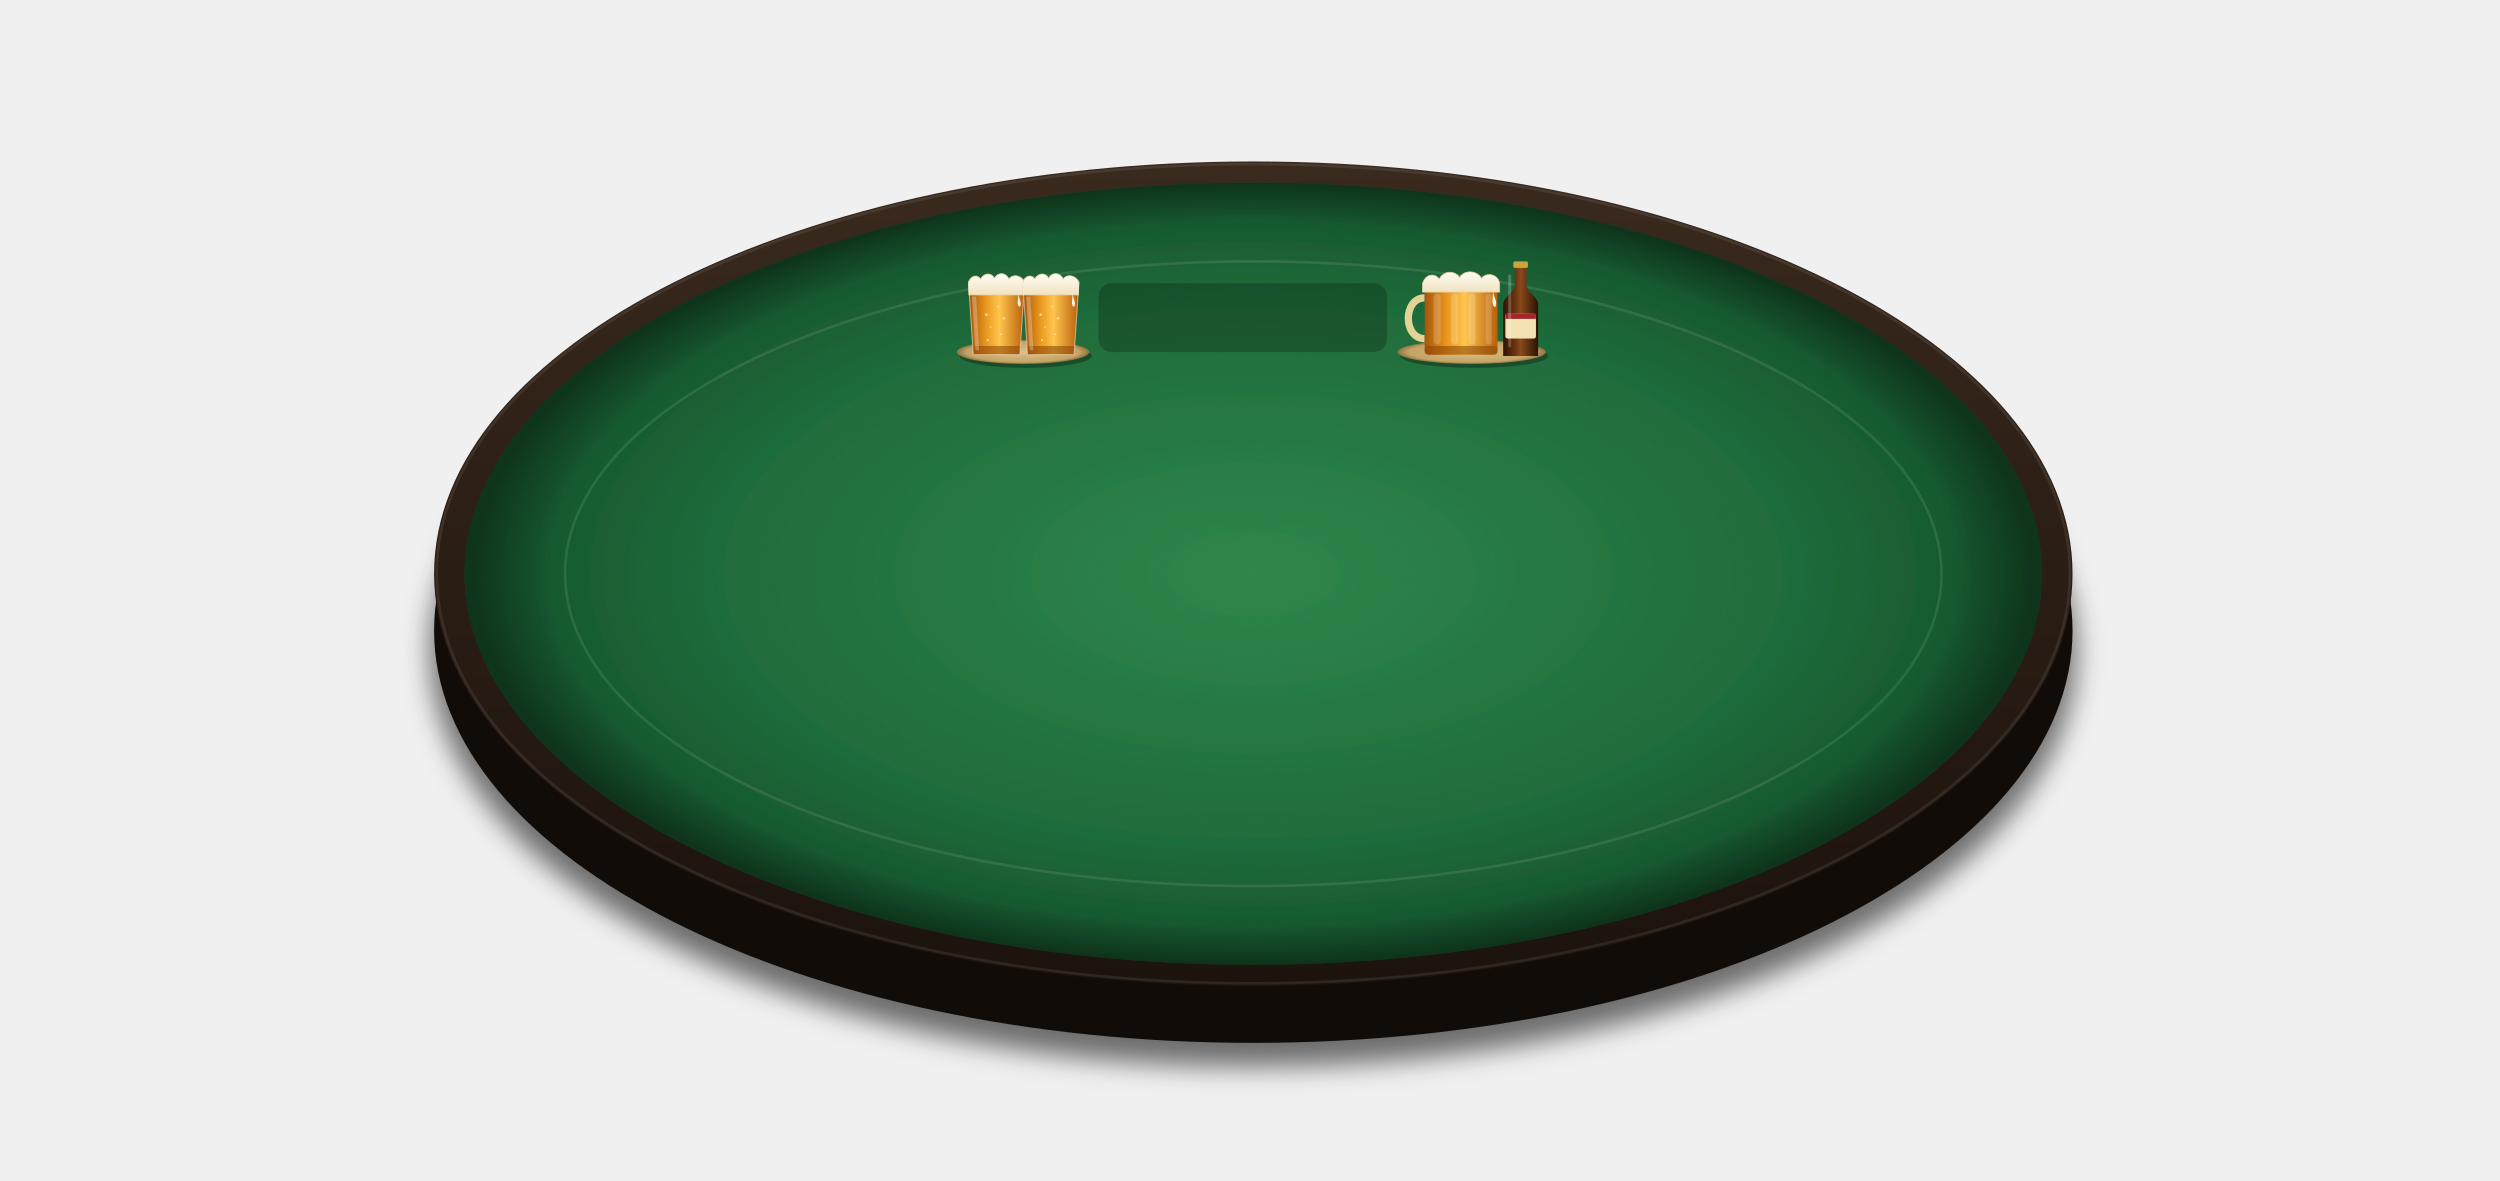
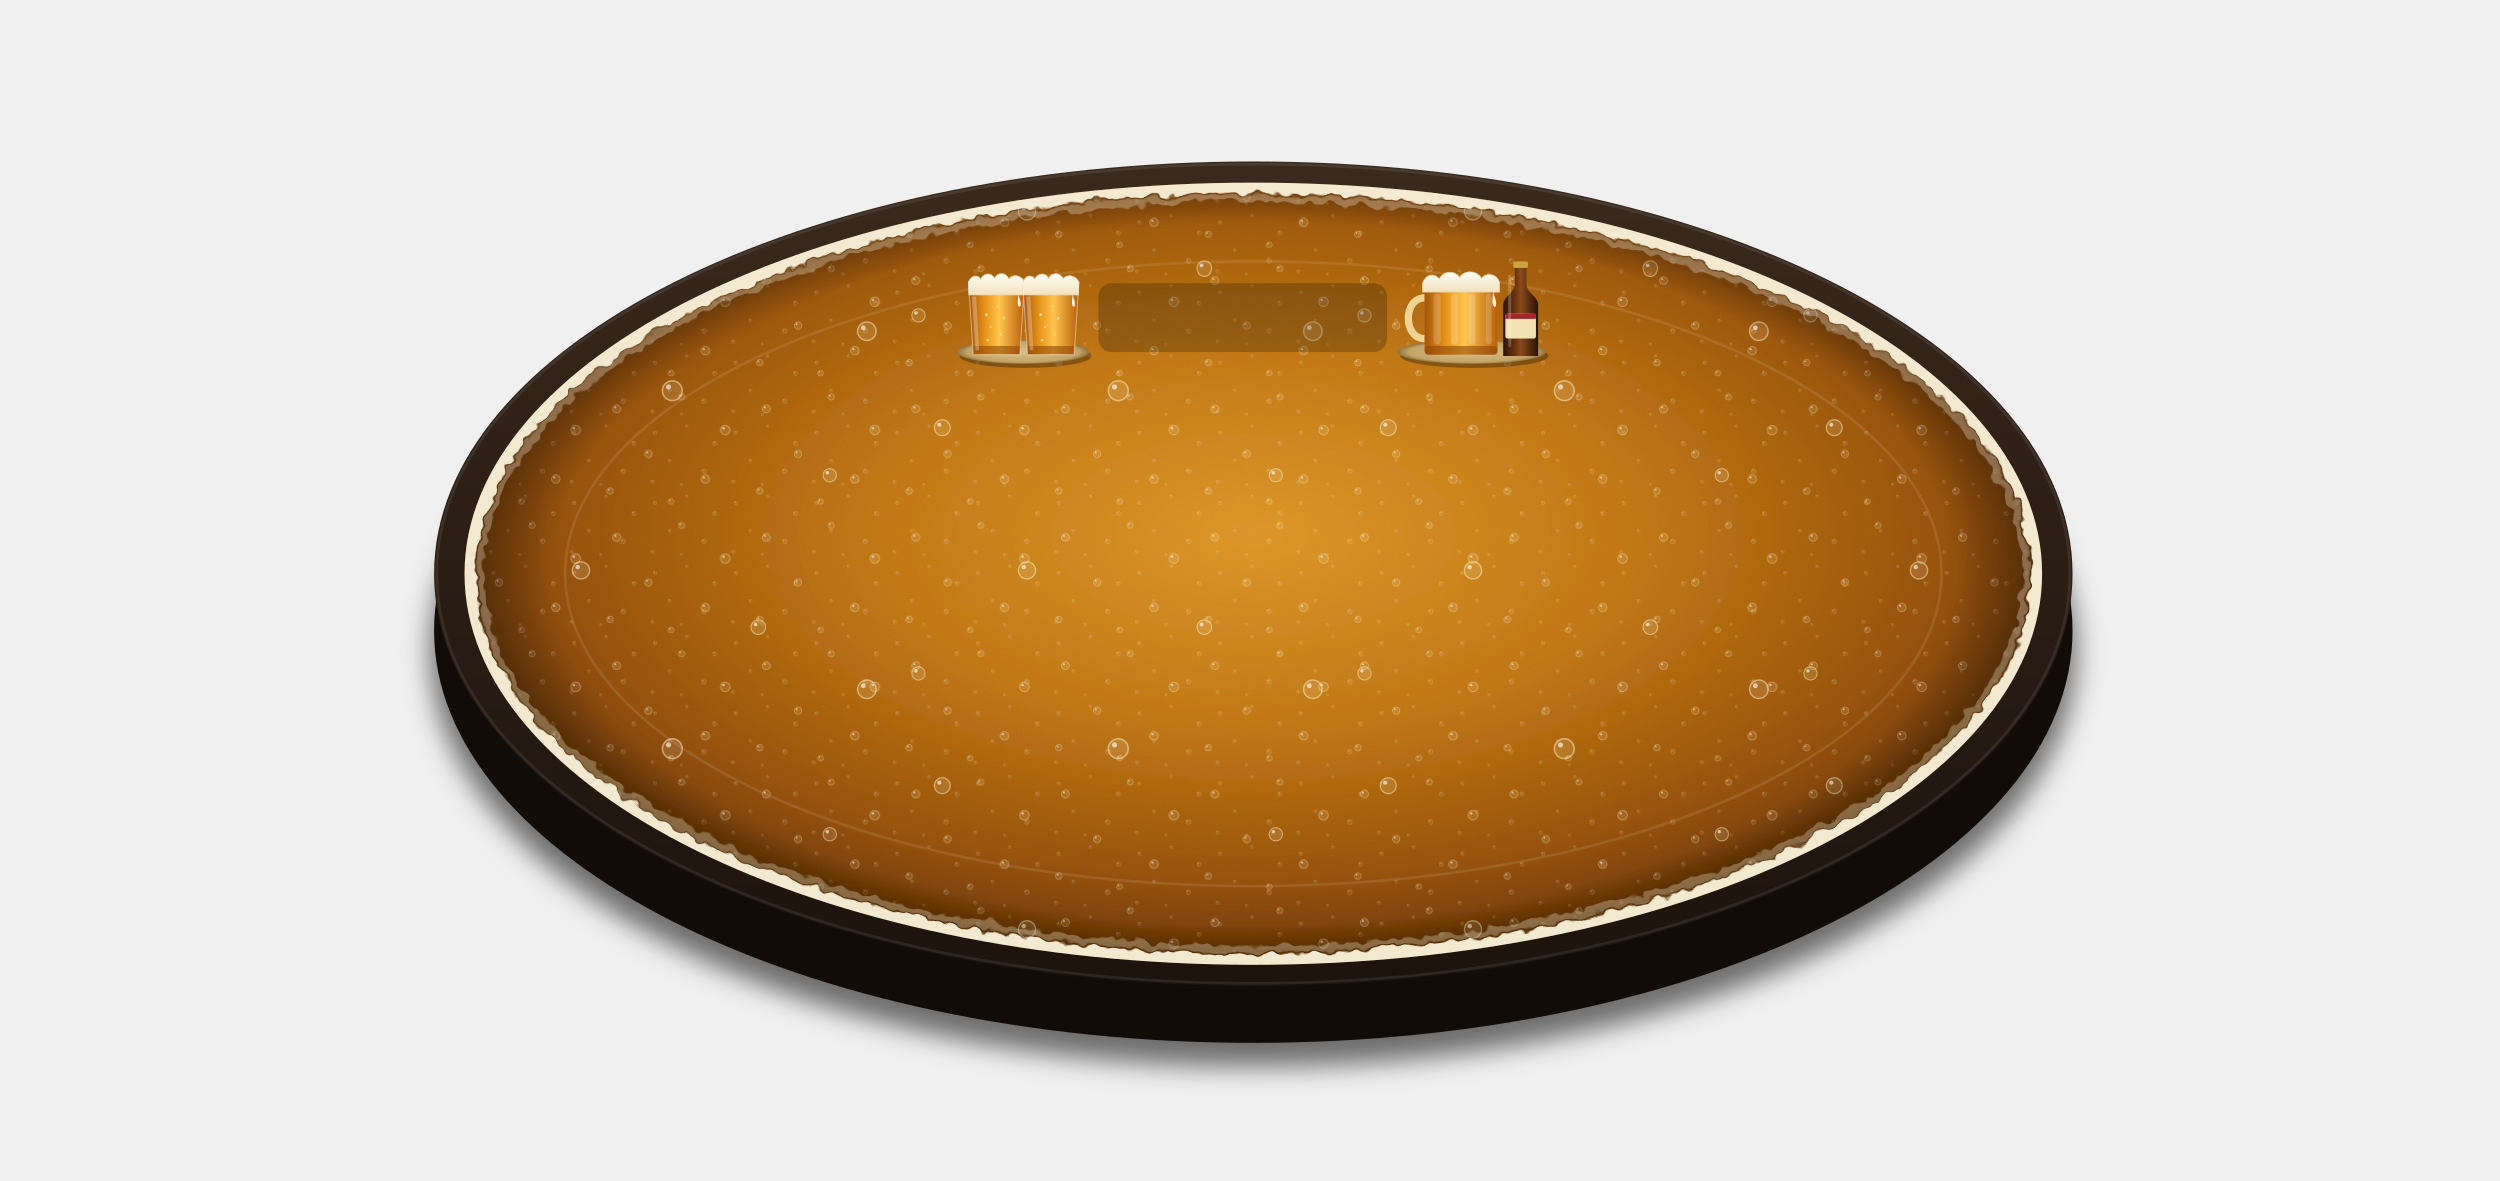
<svg xmlns="http://www.w3.org/2000/svg" xmlns:xlink="http://www.w3.org/1999/xlink" width="1889" height="892" viewBox="0 0 1889 892">
  <defs>
    <filter id="shadow" x="-10%" y="-10%" width="120%" height="130%">
      <feGaussianBlur stdDeviation="10" />
    </filter>
    <filter id="felt-texture" x="0" y="0" width="100%" height="100%">
      <feTurbulence type="fractalNoise" baseFrequency="0.9" numOctaves="2" seed="7" result="noise" />
      <feColorMatrix in="noise" type="matrix" values="0 0 0 0 0  0 0 0 0 0  0 0 0 0 0  0 0 0 0.09 0" result="grain" />
      <feComposite in="grain" in2="SourceGraphic" operator="in" result="grainClip" />
      <feMerge>
        <feMergeNode in="SourceGraphic" />
        <feMergeNode in="grainClip" />
      </feMerge>
    </filter>
-     <radialGradient id="felt" cx="0.5" cy="0.5" r="0.5">
-       <stop offset="0" stop-color="#2f8a4e" />
-       <stop offset="0.7" stop-color="#1f6e3c" />
-       <stop offset="1" stop-color="#14522b" />
+     <radialGradient id="felt" cx="0.5" cy="0.45" r="0.55">
+       <stop offset="0" stop-color="#e09a2a" />
+       <stop offset="0.45" stop-color="#c47a16" />
+       <stop offset="0.8" stop-color="#9b5509" />
+       <stop offset="1" stop-color="#6e3a05" />
    </radialGradient>
+     <clipPath id="felt-clip">
+       <ellipse cx="947" cy="433.5" rx="596" ry="295.5" />
+     </clipPath>
+     <g id="bub">
+       <circle r="1" fill="#fff2c8" fill-opacity="0.16" stroke="#fff2c8" stroke-opacity="0.6" stroke-width="0.16" />
+       <circle cx="-0.38" cy="-0.38" r="0.26" fill="#fff" fill-opacity="0.75" />
+     </g>
+     <pattern id="fizz" width="61" height="53" patternUnits="userSpaceOnUse">
+       <use xlink:href="#bub" transform="translate(7,9) scale(1.4)" />
+       <use xlink:href="#bub" transform="translate(31,4) scale(1.1)" />
+       <use xlink:href="#bub" transform="translate(52,17) scale(1.6)" />
+       <use xlink:href="#bub" transform="translate(18,30) scale(1.2)" />
+       <use xlink:href="#bub" transform="translate(44,38) scale(1.8)" />
+       <use xlink:href="#bub" transform="translate(5,46) scale(1.3)" />
+       <use xlink:href="#bub" transform="translate(27,48) scale(1)" />
+     </pattern>
+     <pattern id="bubbles" width="113" height="97" patternUnits="userSpaceOnUse">
+       <use xlink:href="#bub" transform="translate(14,18) scale(3)" />
+       <use xlink:href="#bub" transform="translate(63,9) scale(2.4)" />
+       <use xlink:href="#bub" transform="translate(96,34) scale(3.6)" />
+       <use xlink:href="#bub" transform="translate(38,52) scale(2.8)" />
+       <use xlink:href="#bub" transform="translate(81,71) scale(3.2)" />
+       <use xlink:href="#bub" transform="translate(9,80) scale(2.5)" />
+       <use xlink:href="#bub" transform="translate(55,88) scale(2.2)" />
+     </pattern>
+     <pattern id="big-bubbles" width="337" height="271" patternUnits="userSpaceOnUse">
+       <use xlink:href="#bub" transform="translate(38,52) scale(6)" />
+       <use xlink:href="#bub" transform="translate(171,24) scale(7.5)" />
+       <use xlink:href="#bub" transform="translate(290,88) scale(5)" />
+       <use xlink:href="#bub" transform="translate(102,160) scale(6.5)" />
+       <use xlink:href="#bub" transform="translate(236,203) scale(5.5)" />
+       <use xlink:href="#bub" transform="translate(20,238) scale(5)" />
+       <use xlink:href="#bub" transform="translate(318,250) scale(7)" />
+     </pattern>
+     <filter id="froth" x="-5%" y="-5%" width="110%" height="110%">
+       <feTurbulence type="fractalNoise" baseFrequency="0.09" numOctaves="2" seed="3" result="noise" />
+       <feDisplacementMap in="SourceGraphic" in2="noise" scale="10" xChannelSelector="R" yChannelSelector="G" />
+     </filter>
    <radialGradient id="felt-edge" cx="0.5" cy="0.5" r="0.5">
      <stop offset="0.9" stop-color="#000" stop-opacity="0" />
      <stop offset="1" stop-color="#000" stop-opacity="0.35" />
    </radialGradient>
    <linearGradient id="rail" x1="0" x2="0" y1="0" y2="1">
      <stop offset="0" stop-color="#3a2a1e" />
      <stop offset="0.5" stop-color="#2a1d14" />
      <stop offset="1" stop-color="#1c130d" />
    </linearGradient>
    <linearGradient id="beer" x1="0" x2="1" y1="0" y2="0">
      <stop offset="0" stop-color="#a8540a" />
      <stop offset="0.3" stop-color="#e8961c" />
      <stop offset="0.55" stop-color="#ffc54d" />
      <stop offset="1" stop-color="#b9600c" />
    </linearGradient>
    <linearGradient id="foam" x1="0" x2="0" y1="0" y2="1">
      <stop offset="0" stop-color="#fffdf6" />
      <stop offset="1" stop-color="#f1e2bf" />
    </linearGradient>
    <linearGradient id="bottle" x1="0" x2="1" y1="0" y2="0">
      <stop offset="0" stop-color="#2e1404" />
      <stop offset="0.35" stop-color="#6b3410" />
      <stop offset="0.5" stop-color="#8a4a1c" />
      <stop offset="1" stop-color="#2a1203" />
    </linearGradient>
    <radialGradient id="mat" cx="0.5" cy="0.5" r="0.5">
      <stop offset="0" stop-color="#d9c08a" />
      <stop offset="0.85" stop-color="#c4a466" />
      <stop offset="1" stop-color="#8f7442" />
    </radialGradient>
    <g id="pint">
      <path d="M-32,0 L-38,-84 L38,-84 L32,0 Z" fill="url(#beer)" />
      <path d="M-32,0 L-33,-12 L33,-12 L32,0 Z" fill="#8f4708" opacity="0.6" />
      <g fill="#fff1c4" opacity="0.75">
        <circle cx="-12" cy="-20" r="1.6" />
        <circle cx="-8" cy="-38" r="1.2" />
        <circle cx="-14" cy="-55" r="1.8" />
        <circle cx="6" cy="-28" r="1.3" />
        <circle cx="10" cy="-50" r="1.6" />
        <circle cx="2" cy="-66" r="1.2" />
      </g>
      <path d="M-38,-82 L-38.6,-100 C-34,-110 -26,-110 -22,-104 C-17,-113 -7,-113 -3,-105                C2,-114 13,-113 17,-104 C22,-111 33,-110 38.6,-100 L38,-82 Z" fill="url(#foam)" stroke="#e3cf9f" stroke-width="1" />
      <path d="M30,-84 C31,-76 34,-74 33,-68 C32,-64 29,-66 29,-72 Z" fill="#fbf2dc" />
      <path d="M-29,-6 L-34,-80 L-28,-80 L-24,-6 Z" fill="#fff" opacity="0.28" />
      <path d="M-32,0 L-38.6,-100 M38.6,-100 L32,0 L-32,0" fill="none" stroke="#fff" stroke-opacity="0.45" stroke-width="1.5" />
    </g>
    <g id="tankard">
      <path d="M-50,-78 C-80,-78 -80,-22 -50,-22" fill="none" stroke="#f6dfa0" stroke-opacity="0.9" stroke-width="10" />
      <rect x="-50" y="-90" width="100" height="90" rx="6" fill="url(#beer)" />
      <rect x="-50" y="-12" width="100" height="12" rx="4" fill="#8f4708" opacity="0.6" />
      <g fill="#fff" opacity="0.18">
        <rect x="-38" y="-84" width="10" height="70" rx="5" />
        <rect x="-14" y="-84" width="10" height="70" rx="5" />
        <rect x="10" y="-84" width="10" height="70" rx="5" />
        <rect x="34" y="-84" width="8" height="70" rx="4" />
      </g>
      <path d="M-53,-86 L-53,-98 C-48,-112 -36,-112 -30,-104 C-24,-116 -8,-116 -2,-106                C4,-117 22,-116 28,-105 C34,-113 50,-112 53,-98 L53,-86 Z" fill="url(#foam)" stroke="#e3cf9f" stroke-width="1" />
      <path d="M44,-88 C45,-78 49,-76 48,-68 C47,-63 43,-66 43,-74 Z" fill="#fbf2dc" />
    </g>
    <g id="bottle-shape">
      <path d="M-24,0 L-24,-70 C-24,-82 -9,-86 -8,-98 L-8,-122 L8,-122 L8,-98                C9,-86 24,-82 24,-70 L24,0 Z" fill="url(#bottle)" />
      <rect x="-10" y="-130" width="20" height="9" rx="2" fill="#c9a43c" />
      <rect x="-21" y="-58" width="42" height="34" rx="3" fill="#f3e2b3" />
      <rect x="-21" y="-58" width="42" height="7" fill="#a3262a" />
      <rect x="-17" y="-112" width="4" height="100" rx="2" fill="#fff" opacity="0.22" />
    </g>
  </defs>
  <ellipse cx="947" cy="492" rx="622" ry="314" fill="#000" opacity="0.55" filter="url(#shadow)" />
  <ellipse cx="947" cy="476.5" rx="619" ry="311.5" fill="#120c08" />
  <ellipse cx="947" cy="433.5" rx="619" ry="311.5" fill="url(#rail)" />
  <ellipse cx="947" cy="433.5" rx="617" ry="309.5" fill="none" stroke="#fff" stroke-opacity="0.08" stroke-width="2" />
  <ellipse cx="947" cy="433.5" rx="596" ry="295.5" fill="url(#felt)" filter="url(#felt-texture)" />
+   <ellipse cx="947" cy="433.5" rx="596" ry="295.5" fill="url(#fizz)" opacity="0.55" />
+   <ellipse cx="947" cy="433.5" rx="596" ry="295.5" fill="url(#bubbles)" opacity="0.75" />
+   <ellipse cx="947" cy="433.5" rx="596" ry="295.5" fill="url(#big-bubbles)" opacity="0.85" />
  <ellipse cx="947" cy="433.5" rx="596" ry="295.5" fill="url(#felt-edge)" />
+   <g clip-path="url(#felt-clip)">
+     <ellipse cx="947" cy="433.5" rx="598" ry="297.5" fill="none" stroke="#fbf3dc" stroke-opacity="0.95" stroke-width="20" filter="url(#froth)" />
+     <ellipse cx="947" cy="433.5" rx="584" ry="283.5" fill="none" stroke="#fff8e6" stroke-opacity="0.3" stroke-width="5" filter="url(#froth)" />
+   </g>
  <ellipse cx="947" cy="433.5" rx="520" ry="236" fill="none" stroke="#fff" stroke-opacity="0.1" stroke-width="2" />
  <rect x="830" y="214" width="218" height="52" rx="10" fill="#000" opacity="0.22" />
  <ellipse cx="773" cy="266" rx="50" ry="9" fill="#000" opacity="0.3" transform="translate(2,3)" />
  <ellipse cx="773" cy="266" rx="50" ry="9" fill="url(#mat)" />
  <use xlink:href="#pint" transform="translate(753,268) scale(0.55)" />
  <use xlink:href="#pint" transform="translate(794,268) scale(0.55)" />
  <ellipse cx="1112" cy="266" rx="56" ry="9" fill="#000" opacity="0.3" transform="translate(2,3)" />
  <ellipse cx="1112" cy="266" rx="56" ry="9" fill="url(#mat)" />
  <use xlink:href="#tankard" transform="translate(1104,268) scale(0.55)" />
  <use xlink:href="#bottle-shape" transform="translate(1149,269) scale(0.55)" />
</svg>
